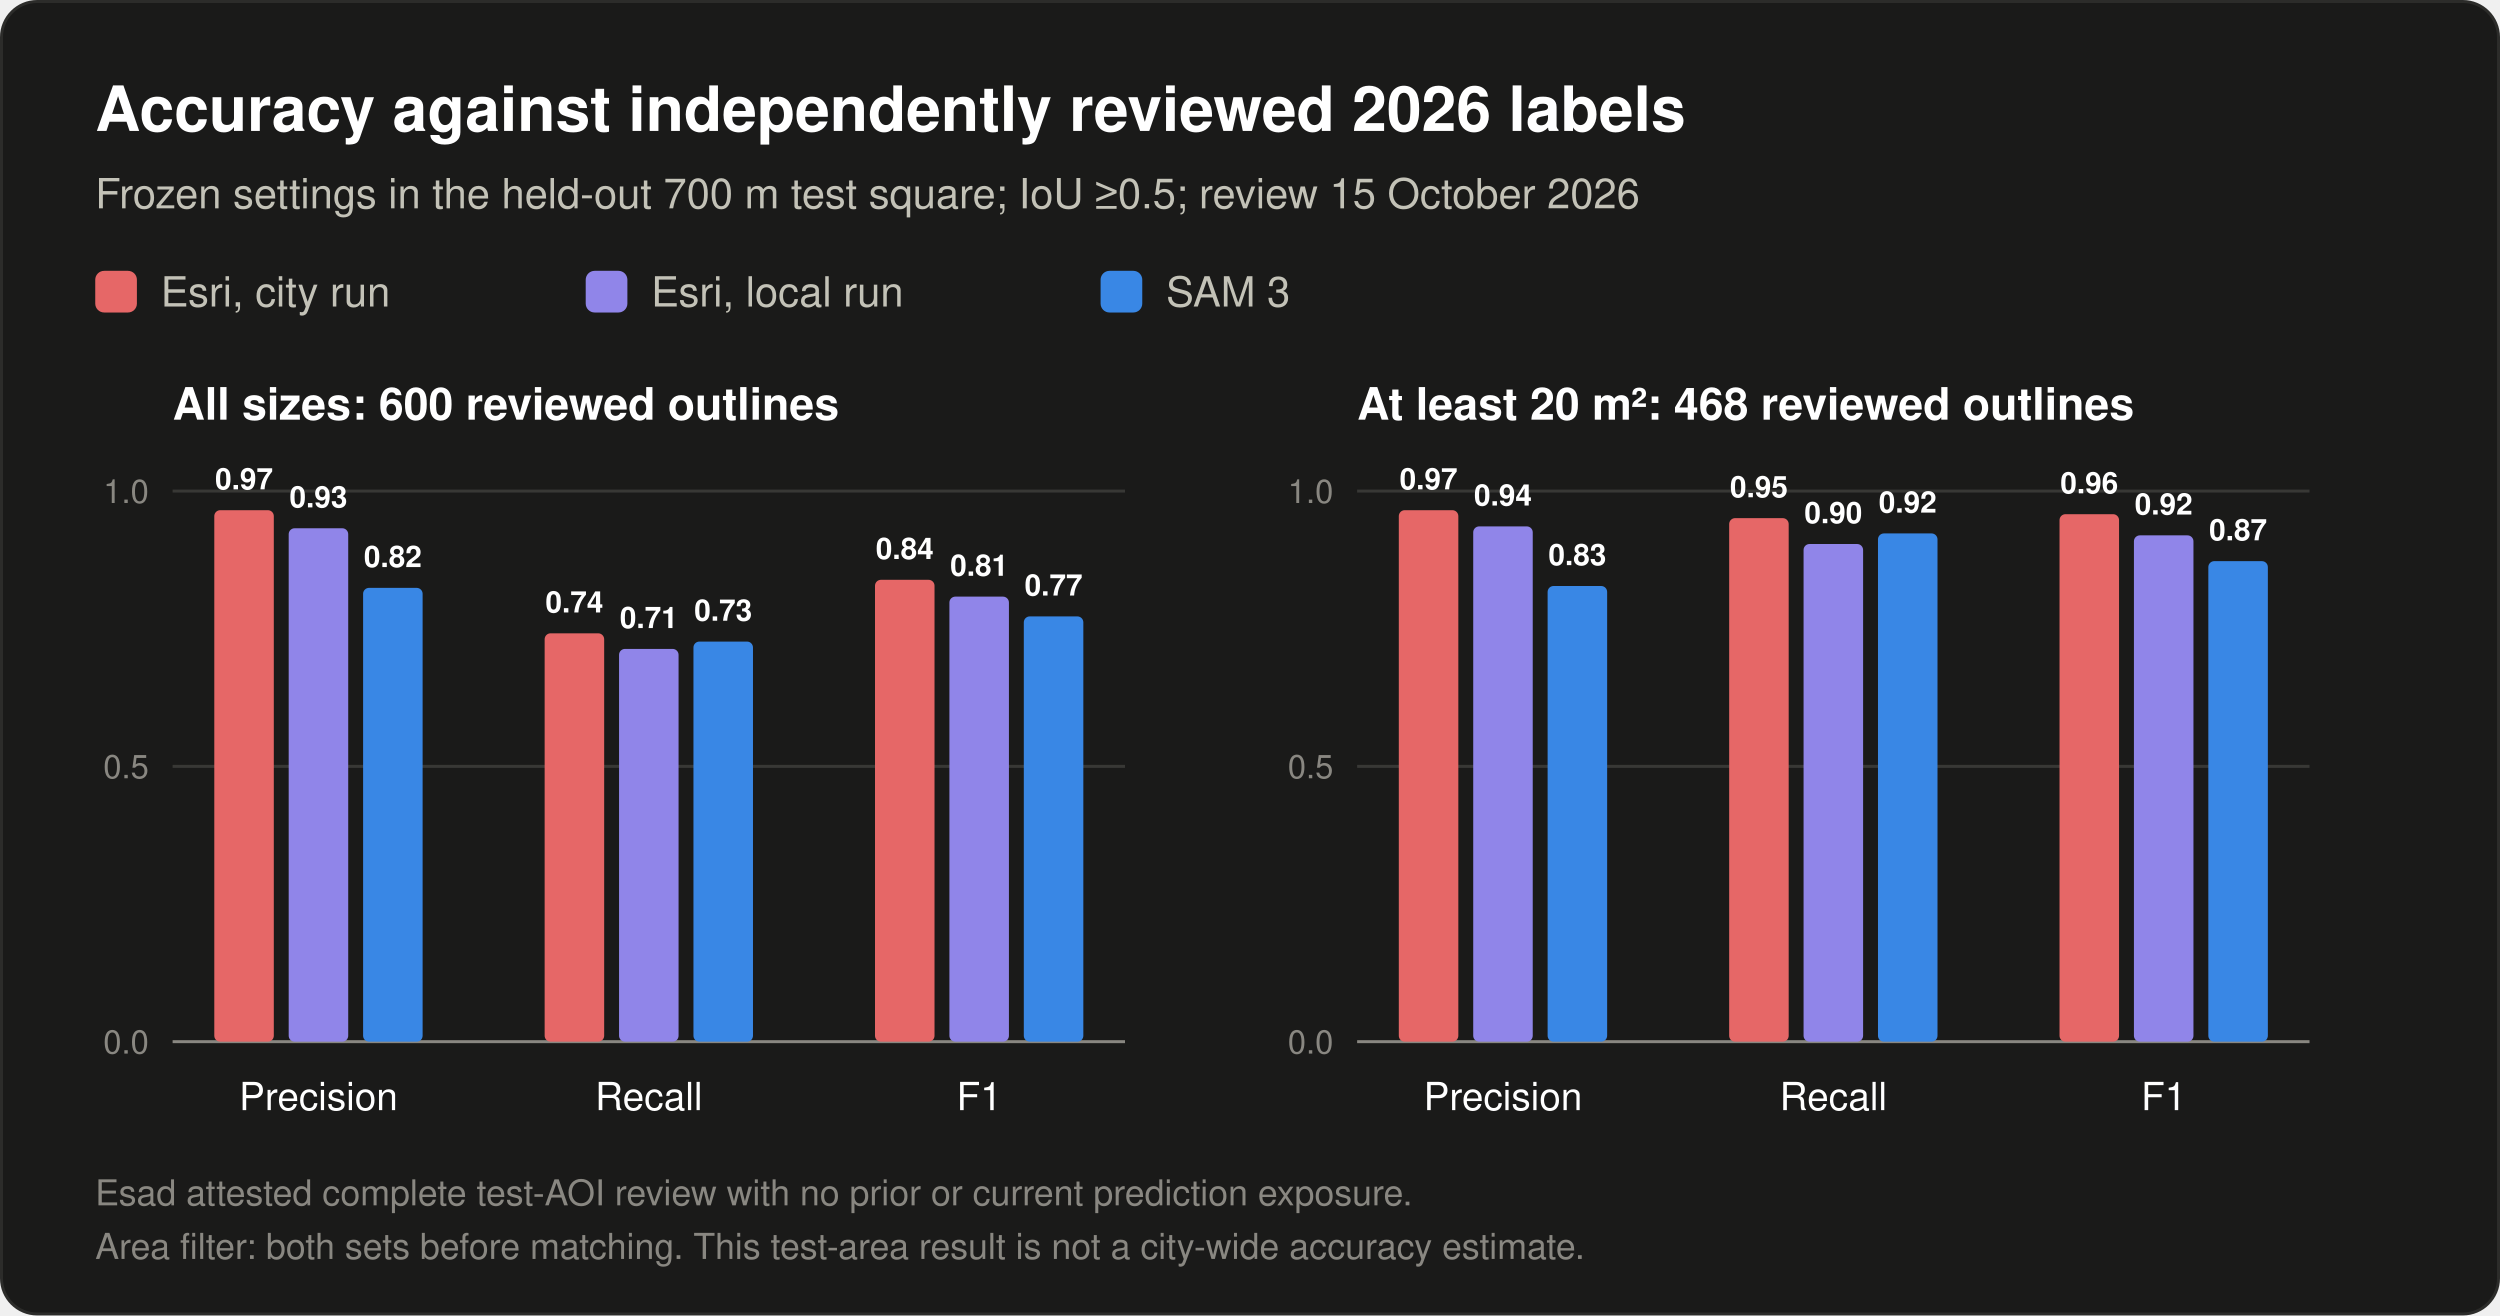
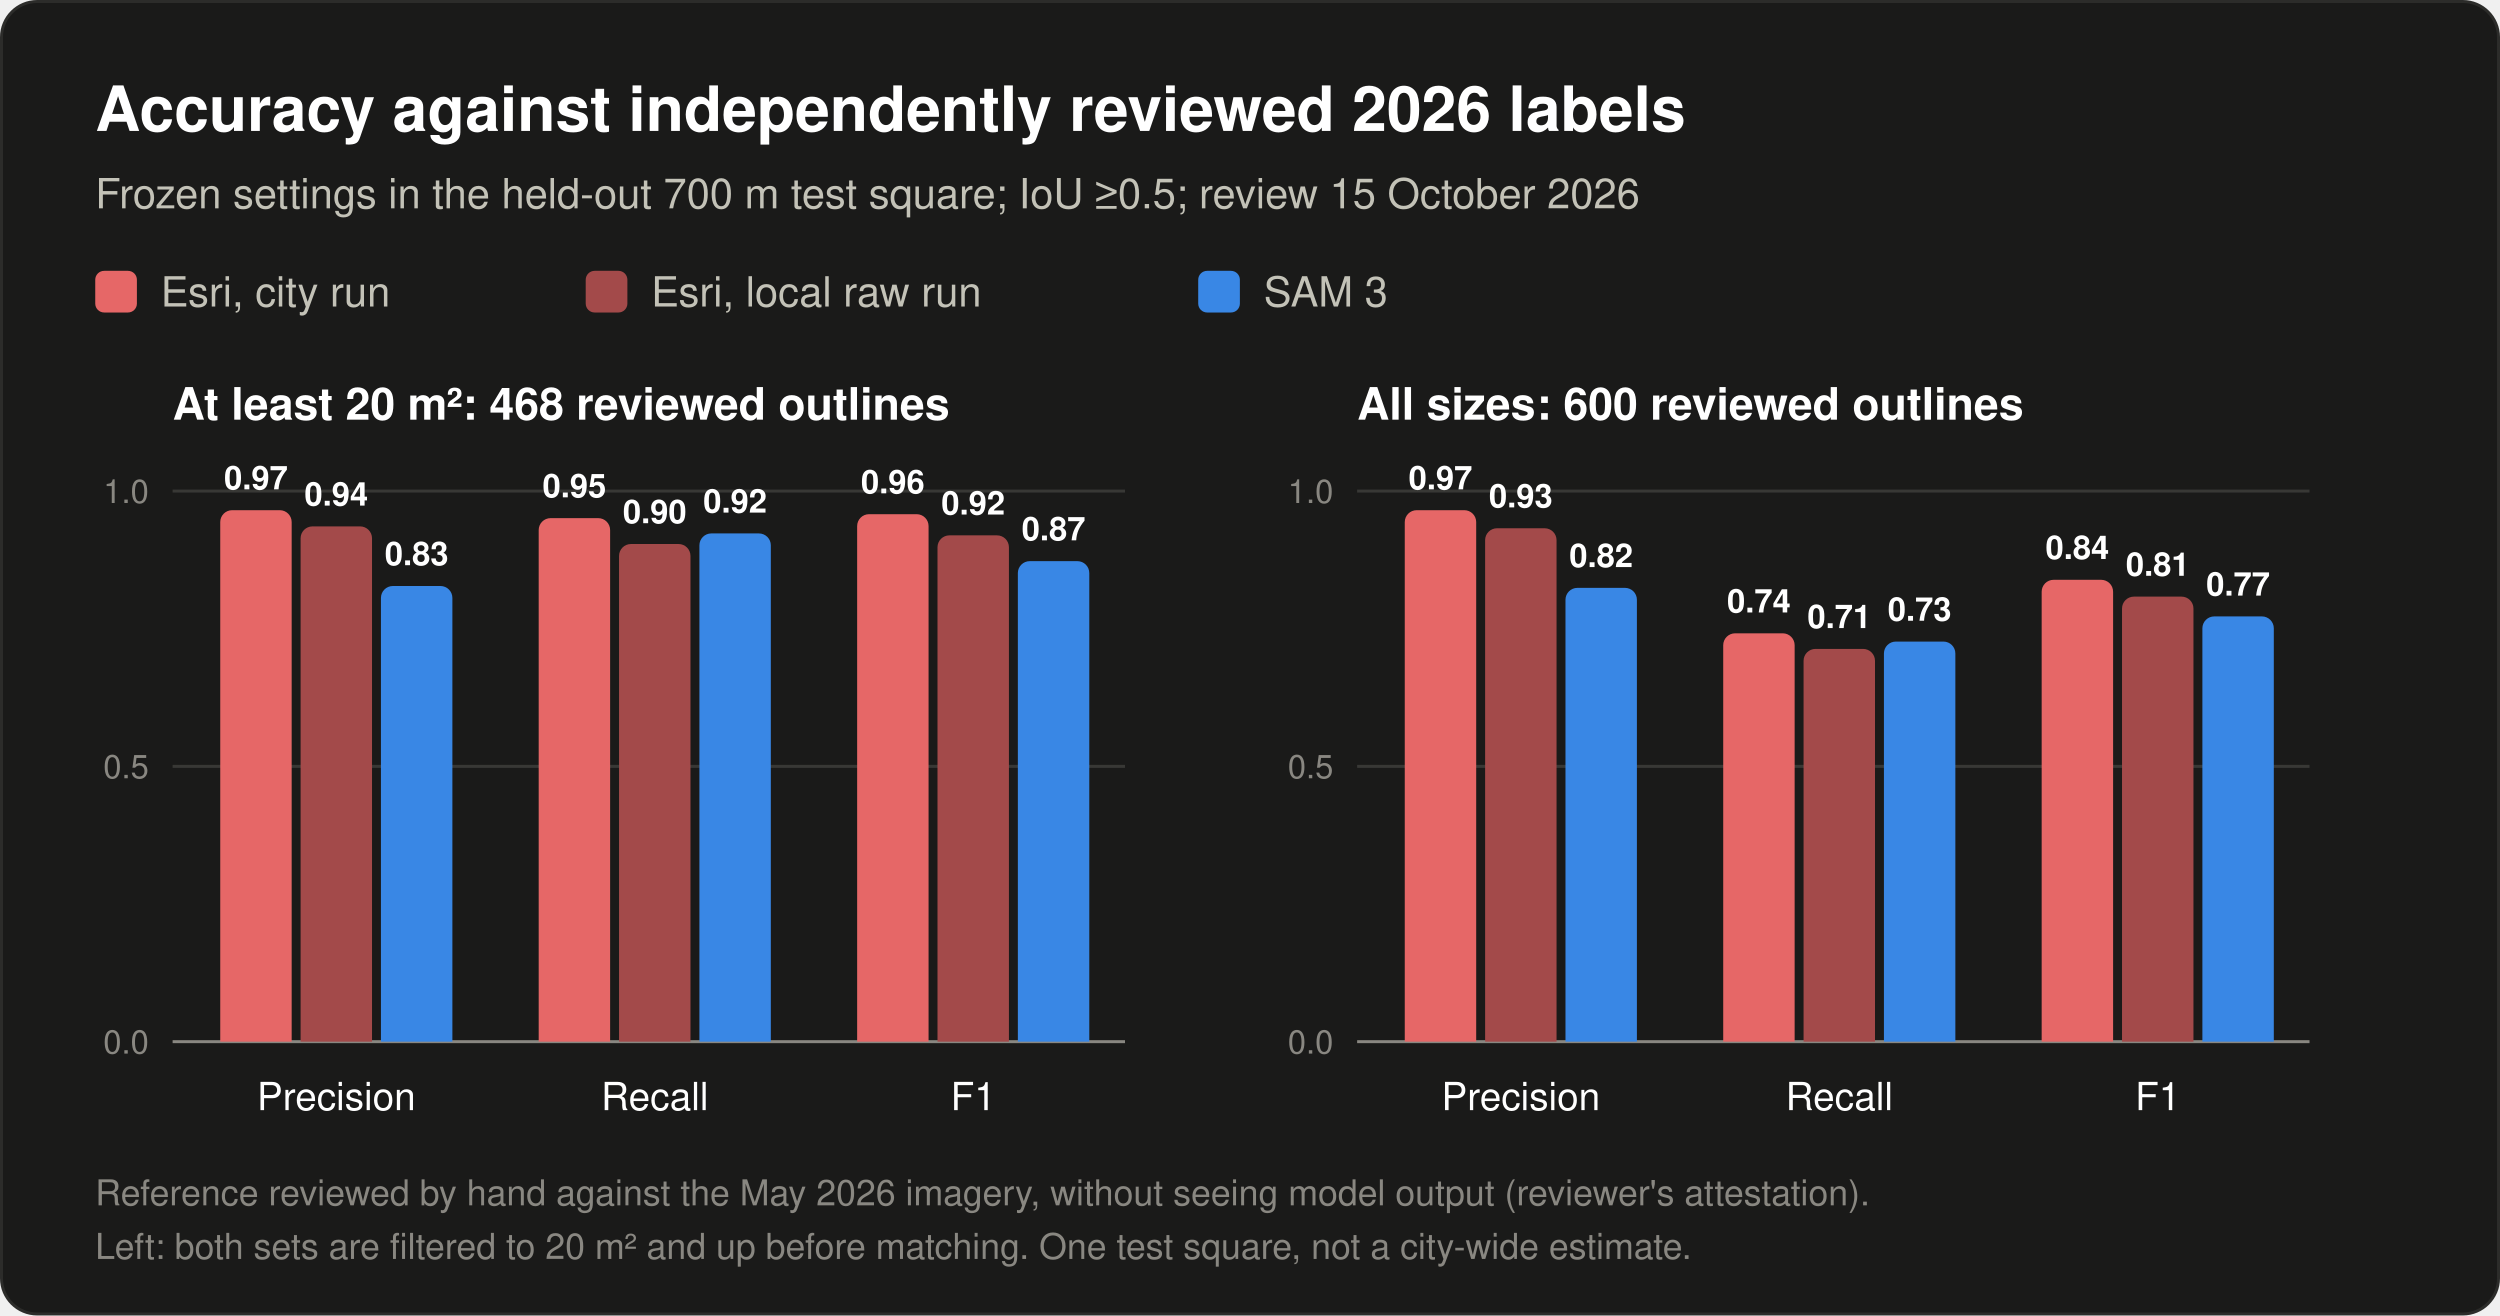
<svg xmlns="http://www.w3.org/2000/svg" width="840" height="442" viewBox="0 0 840 442" font-family="-apple-system, BlinkMacSystemFont, 'Segoe UI', Helvetica, Arial, sans-serif">
  <rect x="0.5" y="0.5" width="839" height="441" rx="12" fill="#1a1a19" stroke="#2c2c2a" />
  <text x="32" y="44" font-size="21" font-weight="700" text-anchor="start" fill="#ffffff">Accuracy against independently reviewed 2026 labels</text>
  <text x="32" y="70" font-size="14" font-weight="400" text-anchor="start" fill="#c3c2b7">Frozen settings in the held-out 700 m test square; IoU ≥0.5; review 15 October 2026</text>
  <rect x="32" y="91" width="14" height="14" rx="3" fill="#e66767" />
  <text x="54" y="103" font-size="14" font-weight="400" text-anchor="start" fill="#c3c2b7">Esri, city run</text>
-   <rect x="196.8" y="91" width="14" height="14" rx="3" fill="#9085e9" />
-   <text x="218.8" y="103" font-size="14" font-weight="400" text-anchor="start" fill="#c3c2b7">Esri, local run</text>
-   <rect x="369.8" y="91" width="14" height="14" rx="3" fill="#3987e5" />
-   <text x="391.8" y="103" font-size="14" font-weight="400" text-anchor="start" fill="#c3c2b7">SAM 3</text>
-   <text x="58" y="141" font-size="15" font-weight="600" text-anchor="start" fill="#ffffff">All sizes: 600 reviewed outlines</text>
+   <rect x="196.8" y="91" width="14" height="14" rx="3" fill="#a34a4a" />
+   <text x="218.8" y="103" font-size="14" font-weight="400" text-anchor="start" fill="#c3c2b7">Esri, local raw run</text>
+   <rect x="402.6" y="91" width="14" height="14" rx="3" fill="#3987e5" />
+   <text x="424.6" y="103" font-size="14" font-weight="400" text-anchor="start" fill="#c3c2b7">SAM 3</text>
+   <text x="58" y="141" font-size="15" font-weight="600" text-anchor="start" fill="#ffffff">At least 20 m²: 468 reviewed outlines</text>
  <line x1="58" y1="350" x2="378" y2="350" stroke="#898781" stroke-width="1" />
  <text x="50" y="354" font-size="11" font-weight="400" text-anchor="end" fill="#898781">0.0</text>
  <line x1="58" y1="257.5" x2="378" y2="257.5" stroke="#383835" stroke-width="1" />
  <text x="50" y="261.5" font-size="11" font-weight="400" text-anchor="end" fill="#898781">0.5</text>
  <line x1="58" y1="165" x2="378" y2="165" stroke="#383835" stroke-width="1" />
  <text x="50" y="169" font-size="11" font-weight="400" text-anchor="end" fill="#898781">1.0</text>
-   <rect x="72" y="171.421" width="20" height="178.579" rx="2" fill="#e66767" />
-   <text x="82" y="164.421" font-size="10" font-weight="600" text-anchor="middle" fill="#ffffff">0.97</text>
-   <rect x="97" y="177.495" width="20" height="172.505" rx="2" fill="#9085e9" />
-   <text x="107" y="170.495" font-size="10" font-weight="600" text-anchor="middle" fill="#ffffff">0.93</text>
-   <rect x="122" y="197.524" width="20" height="152.476" rx="2" fill="#3987e5" />
-   <text x="132" y="190.524" font-size="10" font-weight="600" text-anchor="middle" fill="#ffffff">0.82</text>
-   <text x="107" y="373" font-size="13" font-weight="400" text-anchor="middle" fill="#ffffff">Precision</text>
-   <rect x="183" y="212.792" width="20" height="137.208" rx="2" fill="#e66767" />
-   <text x="193" y="205.792" font-size="10" font-weight="600" text-anchor="middle" fill="#ffffff">0.74</text>
-   <rect x="208" y="218.033" width="20" height="131.967" rx="2" fill="#9085e9" />
-   <text x="218" y="211.033" font-size="10" font-weight="600" text-anchor="middle" fill="#ffffff">0.71</text>
-   <rect x="233" y="215.567" width="20" height="134.433" rx="2" fill="#3987e5" />
-   <text x="243" y="208.567" font-size="10" font-weight="600" text-anchor="middle" fill="#ffffff">0.73</text>
-   <text x="218" y="373" font-size="13" font-weight="400" text-anchor="middle" fill="#ffffff">Recall</text>
-   <rect x="294" y="194.816" width="20" height="155.184" rx="2" fill="#e66767" />
-   <text x="304" y="187.816" font-size="10" font-weight="600" text-anchor="middle" fill="#ffffff">0.84</text>
-   <rect x="319" y="200.463" width="20" height="149.537" rx="2" fill="#9085e9" />
-   <text x="329" y="193.463" font-size="10" font-weight="600" text-anchor="middle" fill="#ffffff">0.81</text>
-   <rect x="344" y="207.112" width="20" height="142.888" rx="2" fill="#3987e5" />
-   <text x="354" y="200.112" font-size="10" font-weight="600" text-anchor="middle" fill="#ffffff">0.77</text>
-   <text x="329" y="373" font-size="13" font-weight="400" text-anchor="middle" fill="#ffffff">F1</text>
-   <text x="456" y="141" font-size="15" font-weight="600" text-anchor="start" fill="#ffffff">At least 20 m²: 468 reviewed outlines</text>
+   <path d="M74 350v-174.579a4 4 0 0 1 4 -4h16a4 4 0 0 1 4 4v174.579z" fill="#e66767" />
+   <text x="86" y="164.421" font-size="11" font-weight="600" text-anchor="middle" fill="#ffffff">0.97</text>
+   <path d="M101 350v-169.131a4 4 0 0 1 4 -4h16a4 4 0 0 1 4 4v169.131z" fill="#a34a4a" />
+   <text x="113" y="169.869" font-size="11" font-weight="600" text-anchor="middle" fill="#ffffff">0.94</text>
+   <path d="M128 350v-149.103a4 4 0 0 1 4 -4h16a4 4 0 0 1 4 4v149.103z" fill="#3987e5" />
+   <text x="140" y="189.897" font-size="11" font-weight="600" text-anchor="middle" fill="#ffffff">0.83</text>
+   <text x="113" y="373" font-size="13" font-weight="400" text-anchor="middle" fill="#ffffff">Precision</text>
+   <path d="M181 350v-171.908a4 4 0 0 1 4 -4h16a4 4 0 0 1 4 4v171.908z" fill="#e66767" />
+   <text x="193" y="167.092" font-size="11" font-weight="600" text-anchor="middle" fill="#ffffff">0.95</text>
+   <path d="M208 350v-163.212a4 4 0 0 1 4 -4h16a4 4 0 0 1 4 4v163.212z" fill="#a34a4a" />
+   <text x="220" y="175.788" font-size="11" font-weight="600" text-anchor="middle" fill="#ffffff">0.90</text>
+   <path d="M235 350v-166.769a4 4 0 0 1 4 -4h16a4 4 0 0 1 4 4v166.769z" fill="#3987e5" />
+   <text x="247" y="172.231" font-size="11" font-weight="600" text-anchor="middle" fill="#ffffff">0.92</text>
+   <text x="220" y="373" font-size="13" font-weight="400" text-anchor="middle" fill="#ffffff">Recall</text>
+   <path d="M288 350v-173.234a4 4 0 0 1 4 -4h16a4 4 0 0 1 4 4v173.234z" fill="#e66767" />
+   <text x="300" y="165.766" font-size="11" font-weight="600" text-anchor="middle" fill="#ffffff">0.96</text>
+   <path d="M315 350v-166.12a4 4 0 0 1 4 -4h16a4 4 0 0 1 4 4v166.12z" fill="#a34a4a" />
+   <text x="327" y="172.88" font-size="11" font-weight="600" text-anchor="middle" fill="#ffffff">0.92</text>
+   <path d="M342 350v-157.455a4 4 0 0 1 4 -4h16a4 4 0 0 1 4 4v157.455z" fill="#3987e5" />
+   <text x="354" y="181.545" font-size="11" font-weight="600" text-anchor="middle" fill="#ffffff">0.87</text>
+   <text x="327" y="373" font-size="13" font-weight="400" text-anchor="middle" fill="#ffffff">F1</text>
+   <text x="456" y="141" font-size="15" font-weight="600" text-anchor="start" fill="#ffffff">All sizes: 600 reviewed outlines</text>
  <line x1="456" y1="350" x2="776" y2="350" stroke="#898781" stroke-width="1" />
  <text x="448" y="354" font-size="11" font-weight="400" text-anchor="end" fill="#898781">0.0</text>
  <line x1="456" y1="257.5" x2="776" y2="257.5" stroke="#383835" stroke-width="1" />
  <text x="448" y="261.5" font-size="11" font-weight="400" text-anchor="end" fill="#898781">0.5</text>
  <line x1="456" y1="165" x2="776" y2="165" stroke="#383835" stroke-width="1" />
  <text x="448" y="169" font-size="11" font-weight="400" text-anchor="end" fill="#898781">1.0</text>
-   <rect x="470" y="171.421" width="20" height="178.579" rx="2" fill="#e66767" />
-   <text x="480" y="164.421" font-size="10" font-weight="600" text-anchor="middle" fill="#ffffff">0.97</text>
-   <rect x="495" y="176.869" width="20" height="173.131" rx="2" fill="#9085e9" />
-   <text x="505" y="169.869" font-size="10" font-weight="600" text-anchor="middle" fill="#ffffff">0.94</text>
-   <rect x="520" y="196.897" width="20" height="153.103" rx="2" fill="#3987e5" />
-   <text x="530" y="189.897" font-size="10" font-weight="600" text-anchor="middle" fill="#ffffff">0.83</text>
-   <text x="505" y="373" font-size="13" font-weight="400" text-anchor="middle" fill="#ffffff">Precision</text>
-   <rect x="581" y="174.092" width="20" height="175.908" rx="2" fill="#e66767" />
-   <text x="591" y="167.092" font-size="10" font-weight="600" text-anchor="middle" fill="#ffffff">0.95</text>
-   <rect x="606" y="182.788" width="20" height="167.212" rx="2" fill="#9085e9" />
-   <text x="616" y="175.788" font-size="10" font-weight="600" text-anchor="middle" fill="#ffffff">0.90</text>
-   <rect x="631" y="179.231" width="20" height="170.769" rx="2" fill="#3987e5" />
-   <text x="641" y="172.231" font-size="10" font-weight="600" text-anchor="middle" fill="#ffffff">0.92</text>
-   <text x="616" y="373" font-size="13" font-weight="400" text-anchor="middle" fill="#ffffff">Recall</text>
-   <rect x="692" y="172.766" width="20" height="177.234" rx="2" fill="#e66767" />
-   <text x="702" y="165.766" font-size="10" font-weight="600" text-anchor="middle" fill="#ffffff">0.96</text>
-   <rect x="717" y="179.88" width="20" height="170.12" rx="2" fill="#9085e9" />
-   <text x="727" y="172.88" font-size="10" font-weight="600" text-anchor="middle" fill="#ffffff">0.92</text>
-   <rect x="742" y="188.545" width="20" height="161.455" rx="2" fill="#3987e5" />
-   <text x="752" y="181.545" font-size="10" font-weight="600" text-anchor="middle" fill="#ffffff">0.87</text>
-   <text x="727" y="373" font-size="13" font-weight="400" text-anchor="middle" fill="#ffffff">F1</text>
-   <text x="32" y="405" font-size="12" font-weight="400" text-anchor="start" fill="#898781">Esad attested complete test-AOI review with no prior or current prediction exposure.</text>
-   <text x="32" y="423" font-size="12" font-weight="400" text-anchor="start" fill="#898781">Area filter: both sets before matching. This test-area result is not a city-wide accuracy estimate.</text>
+   <path d="M472 350v-174.579a4 4 0 0 1 4 -4h16a4 4 0 0 1 4 4v174.579z" fill="#e66767" />
+   <text x="484" y="164.421" font-size="11" font-weight="600" text-anchor="middle" fill="#ffffff">0.97</text>
+   <path d="M499 350v-168.505a4 4 0 0 1 4 -4h16a4 4 0 0 1 4 4v168.505z" fill="#a34a4a" />
+   <text x="511" y="170.495" font-size="11" font-weight="600" text-anchor="middle" fill="#ffffff">0.93</text>
+   <path d="M526 350v-148.476a4 4 0 0 1 4 -4h16a4 4 0 0 1 4 4v148.476z" fill="#3987e5" />
+   <text x="538" y="190.524" font-size="11" font-weight="600" text-anchor="middle" fill="#ffffff">0.82</text>
+   <text x="511" y="373" font-size="13" font-weight="400" text-anchor="middle" fill="#ffffff">Precision</text>
+   <path d="M579 350v-133.208a4 4 0 0 1 4 -4h16a4 4 0 0 1 4 4v133.208z" fill="#e66767" />
+   <text x="591" y="205.792" font-size="11" font-weight="600" text-anchor="middle" fill="#ffffff">0.74</text>
+   <path d="M606 350v-127.967a4 4 0 0 1 4 -4h16a4 4 0 0 1 4 4v127.967z" fill="#a34a4a" />
+   <text x="618" y="211.033" font-size="11" font-weight="600" text-anchor="middle" fill="#ffffff">0.71</text>
+   <path d="M633 350v-130.433a4 4 0 0 1 4 -4h16a4 4 0 0 1 4 4v130.433z" fill="#3987e5" />
+   <text x="645" y="208.567" font-size="11" font-weight="600" text-anchor="middle" fill="#ffffff">0.73</text>
+   <text x="618" y="373" font-size="13" font-weight="400" text-anchor="middle" fill="#ffffff">Recall</text>
+   <path d="M686 350v-151.184a4 4 0 0 1 4 -4h16a4 4 0 0 1 4 4v151.184z" fill="#e66767" />
+   <text x="698" y="187.816" font-size="11" font-weight="600" text-anchor="middle" fill="#ffffff">0.84</text>
+   <path d="M713 350v-145.537a4 4 0 0 1 4 -4h16a4 4 0 0 1 4 4v145.537z" fill="#a34a4a" />
+   <text x="725" y="193.463" font-size="11" font-weight="600" text-anchor="middle" fill="#ffffff">0.81</text>
+   <path d="M740 350v-138.888a4 4 0 0 1 4 -4h16a4 4 0 0 1 4 4v138.888z" fill="#3987e5" />
+   <text x="752" y="200.112" font-size="11" font-weight="600" text-anchor="middle" fill="#ffffff">0.77</text>
+   <text x="725" y="373" font-size="13" font-weight="400" text-anchor="middle" fill="#ffffff">F1</text>
+   <text x="32" y="405" font-size="12" font-weight="400" text-anchor="start" fill="#898781">Reference reviewed by hand against the May 2026 imagery, without seeing model output (reviewer's attestation).</text>
+   <text x="32" y="423" font-size="12" font-weight="400" text-anchor="start" fill="#898781">Left: both sets are filtered to 20 m² and up before matching. One test square, not a city-wide estimate.</text>
</svg>
